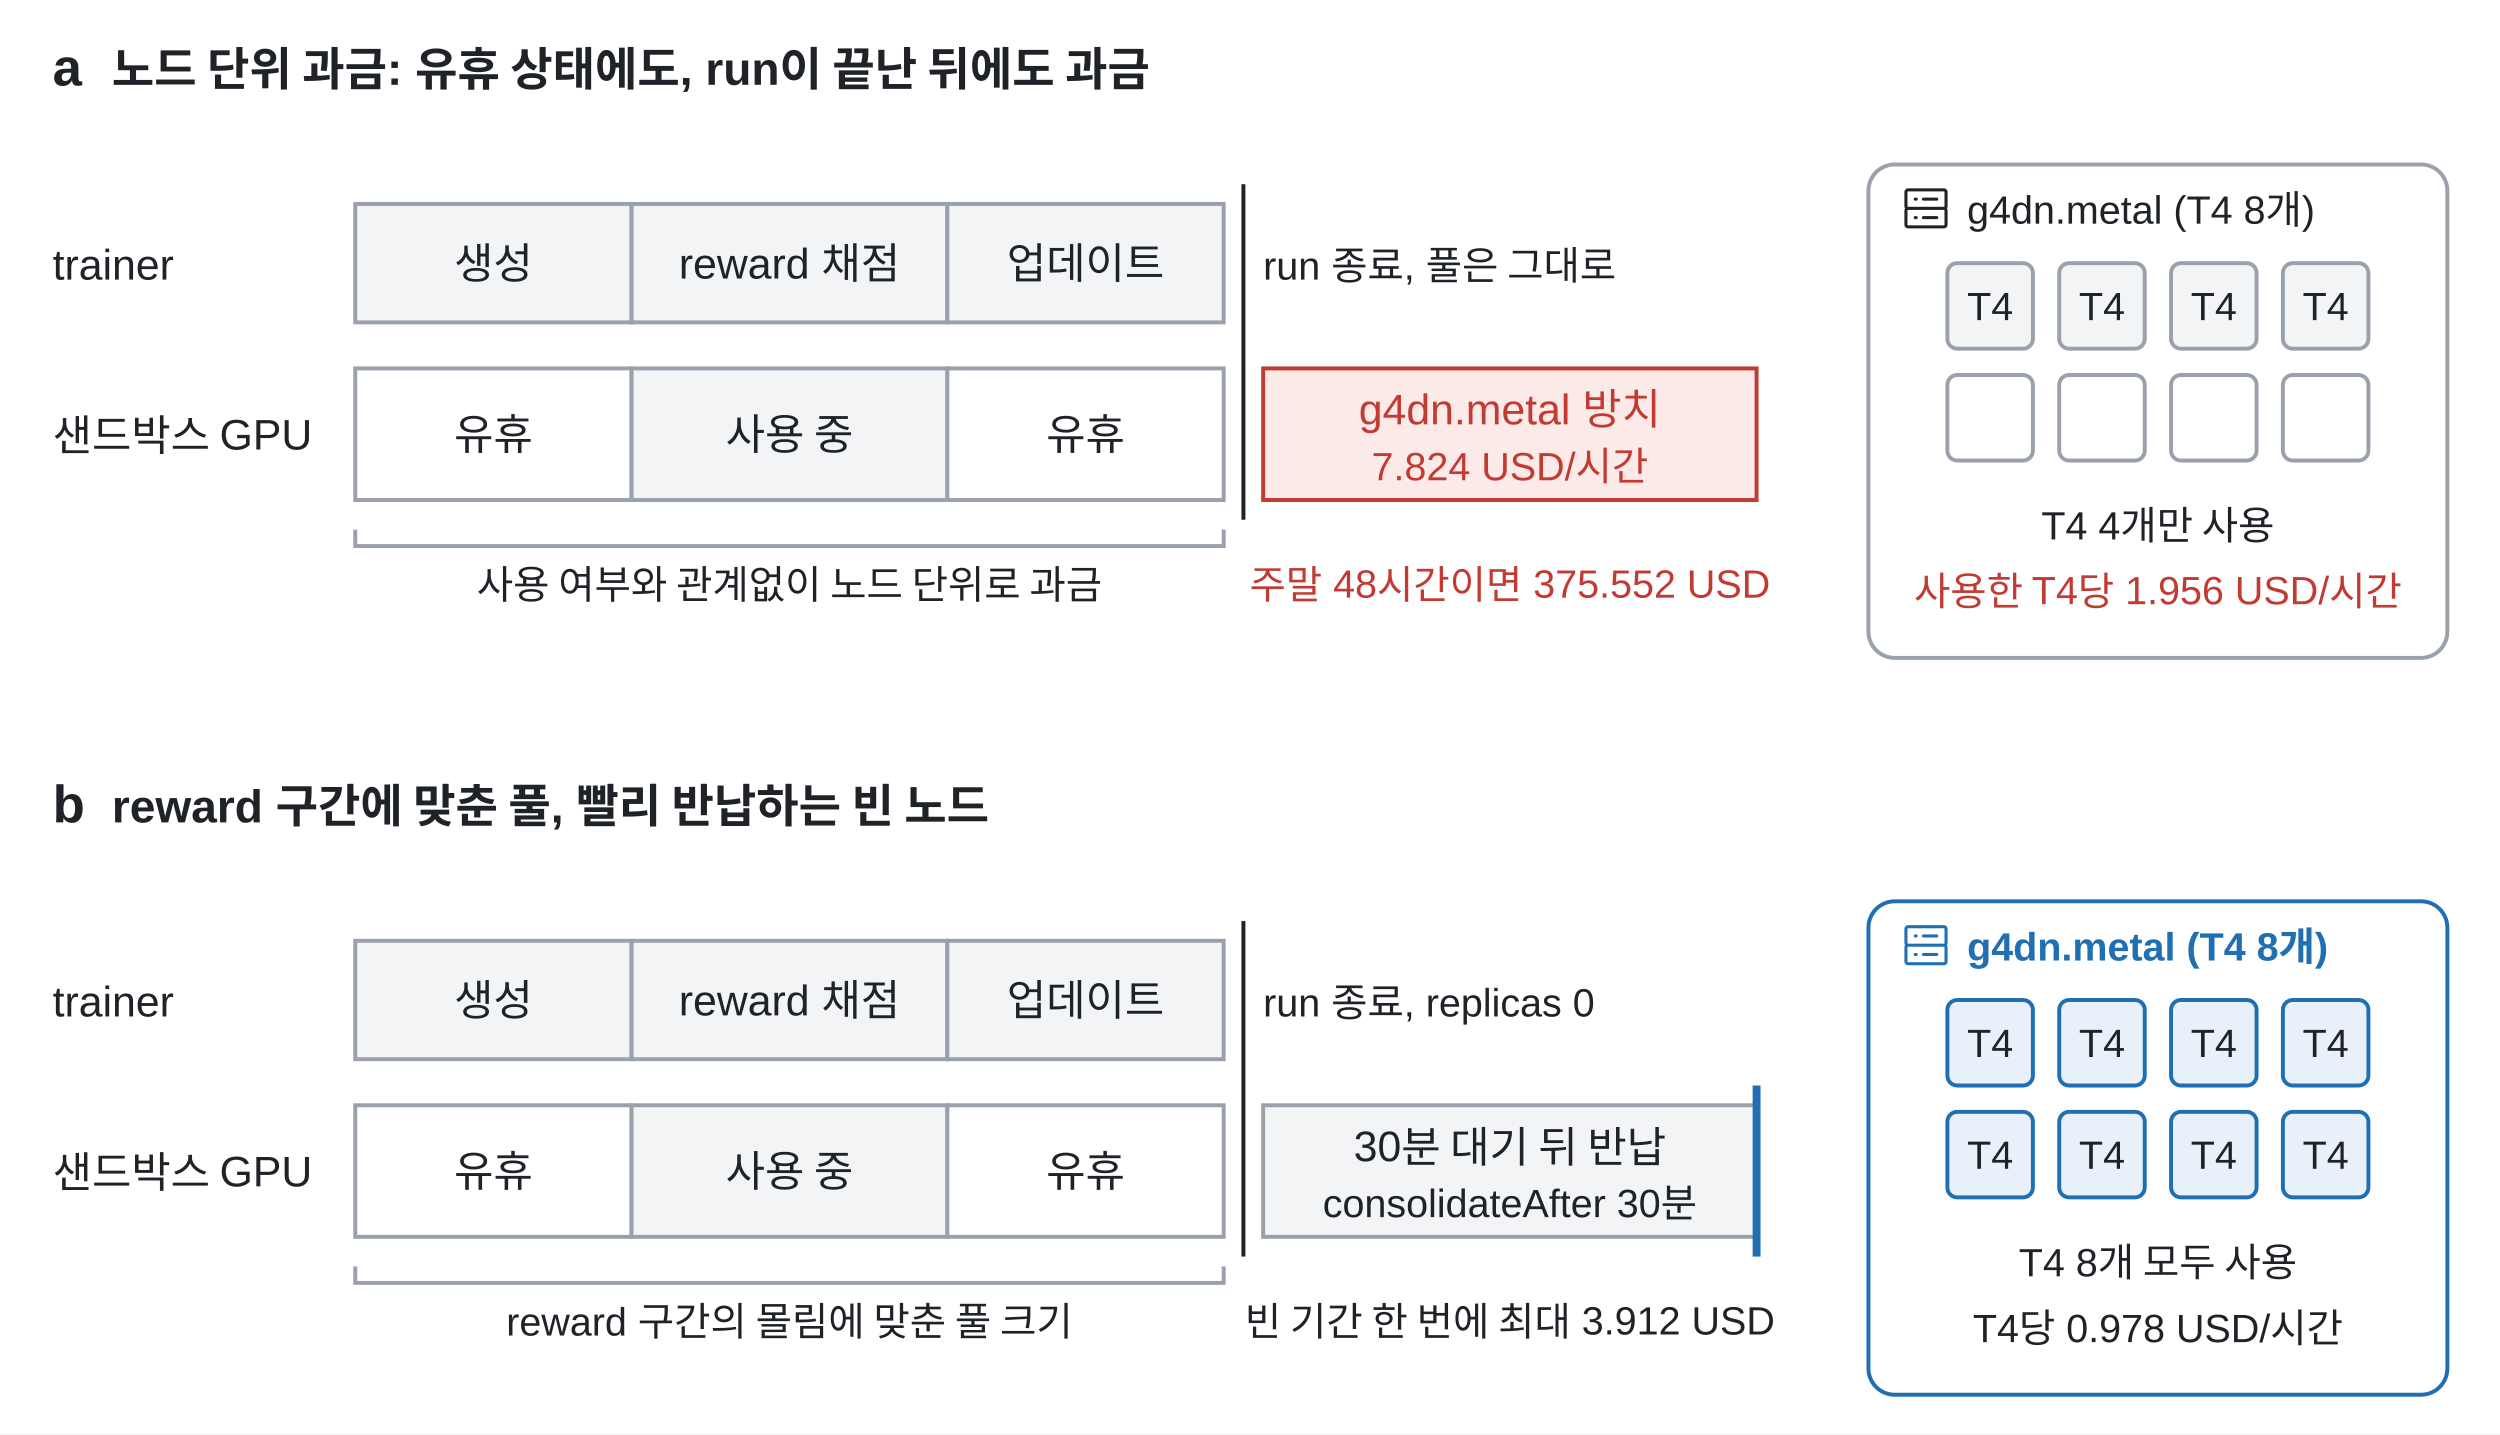
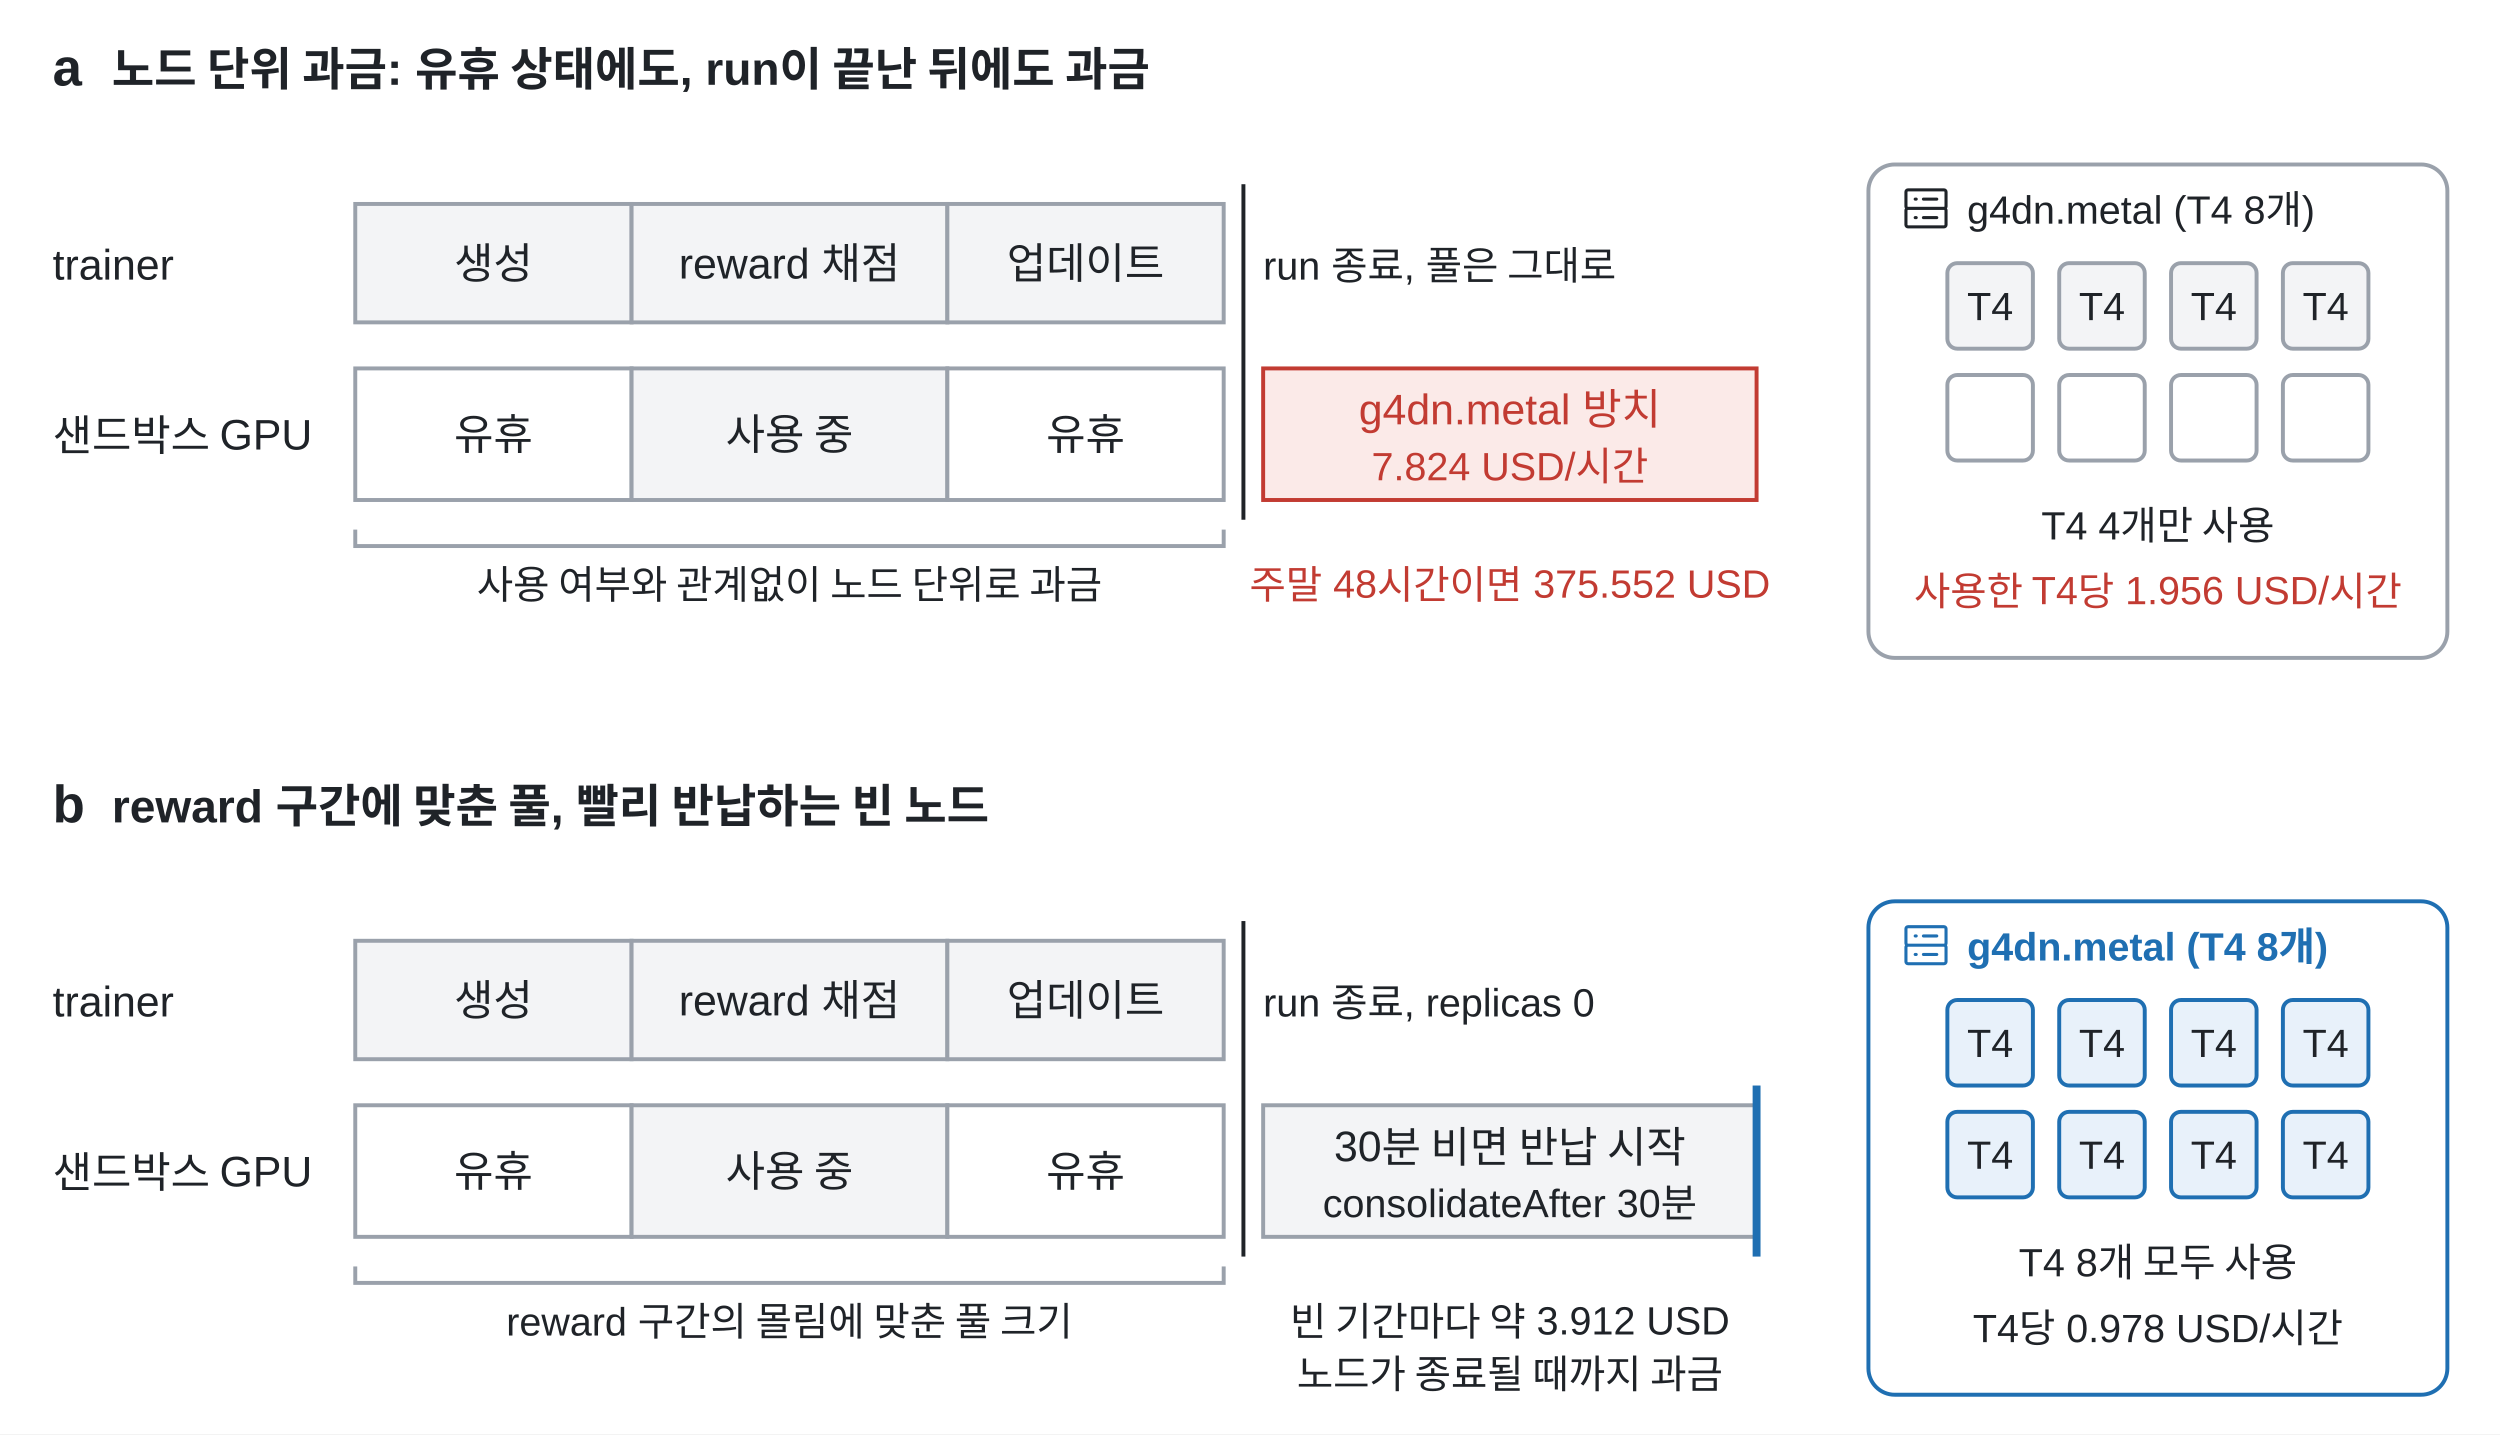
<svg xmlns="http://www.w3.org/2000/svg" width="760px" height="436px" viewBox="0 0 760 436" font-family="Pretendard, 'Apple SD Gothic Neo', 'Noto Sans KR', 'Malgun Gothic', Arial, sans-serif">
  <defs>
    <marker id="head-ink" viewBox="0 0 10 10" refX="9" refY="5" markerWidth="7" markerHeight="7" orient="auto-start-reverse">
      <path d="M0,0 L10,5 L0,10 z" fill="#1F2328" />
    </marker>
    <marker id="head-red" viewBox="0 0 10 10" refX="9" refY="5" markerWidth="7" markerHeight="7" orient="auto-start-reverse">
      <path d="M0,0 L10,5 L0,10 z" fill="#C23B32" />
    </marker>
    <marker id="head-accent" viewBox="0 0 10 10" refX="9" refY="5" markerWidth="7" markerHeight="7" orient="auto-start-reverse">
      <path d="M0,0 L10,5 L0,10 z" fill="#1F6FB2" />
    </marker>
    <marker id="head-muted" viewBox="0 0 10 10" refX="9" refY="5" markerWidth="7" markerHeight="7" orient="auto-start-reverse">
      <path d="M0,0 L10,5 L0,10 z" fill="#9AA1AB" />
    </marker>
  </defs>
  <rect width="100%" height="100%" fill="#FFFFFF" />
  <text x="16" y="26" font-size="16" font-weight="600" fill="#1F2328" text-anchor="start">a</text>
  <text x="34" y="26" font-size="14" font-weight="600" fill="#1F2328" text-anchor="start">노드 단위 과금: 유휴 상태에도, run이 끝난 뒤에도 과금</text>
  <text x="16" y="85" font-size="13" fill="#1F2328" text-anchor="start">trainer</text>
  <text x="16" y="137" font-size="13" fill="#1F2328" text-anchor="start">샌드박스 GPU</text>
  <g id="n:phase0-a">
    <rect x="108" y="62" width="84" height="36" rx="0" fill="#F3F4F6" stroke="#9AA1AB" stroke-width="1.2" />
  </g>
  <text x="150.0" y="84.68" font-size="13" fill="#1F2328" text-anchor="middle">생성</text>
  <g id="n:gpu0-a">
    <rect x="108" y="112" width="84" height="40" rx="0" fill="#FFFFFF" stroke="#9AA1AB" stroke-width="1.2" />
  </g>
  <text x="150.0" y="136.68" font-size="13" fill="#1F2328" text-anchor="middle">유휴</text>
  <g id="n:phase1-a">
    <rect x="192" y="62" width="96" height="36" rx="0" fill="#F3F4F6" stroke="#9AA1AB" stroke-width="1.2" />
  </g>
  <text x="240.0" y="84.68" font-size="13" fill="#1F2328" text-anchor="middle">reward 채점</text>
  <g id="n:gpu1-a">
    <rect x="192" y="112" width="96" height="40" rx="0" fill="#F3F4F6" stroke="#9AA1AB" stroke-width="1.2" />
  </g>
  <text x="240.0" y="136.68" font-size="13" fill="#1F2328" text-anchor="middle">사용 중</text>
  <g id="n:phase2-a">
    <rect x="288" y="62" width="84" height="36" rx="0" fill="#F3F4F6" stroke="#9AA1AB" stroke-width="1.2" />
  </g>
  <text x="330.0" y="84.68" font-size="13" fill="#1F2328" text-anchor="middle">업데이트</text>
  <g id="n:gpu2-a">
    <rect x="288" y="112" width="84" height="40" rx="0" fill="#FFFFFF" stroke="#9AA1AB" stroke-width="1.2" />
  </g>
  <text x="330.0" y="136.68" font-size="13" fill="#1F2328" text-anchor="middle">유휴</text>
  <path d="M378,56 L378,158" fill="none" stroke="#1F2328" stroke-width="1.2" />
  <text x="384" y="85" font-size="12" fill="#1F2328" text-anchor="start">run 종료, 풀은 그대로</text>
  <path d="M108,161 L108,166 L372,166 L372,161" fill="none" stroke="#9AA1AB" stroke-width="1.2" />
  <text x="240.0" y="182" font-size="12" fill="#1F2328" text-anchor="middle">사용 여부와 관계없이 노드 단위로 과금</text>
  <g id="n:left-on">
    <rect x="384" y="112" width="150" height="40" rx="0" fill="#FBEAE8" stroke="#C23B32" stroke-width="1.2" />
  </g>
  <text x="459.0" y="129.0" font-size="13" fill="#C23B32" text-anchor="middle">g4dn.metal 방치</text>
  <text x="459.0" y="146.0" font-size="12" fill="#C23B32" text-anchor="middle">7.824 USD/시간</text>
  <text x="459.0" y="182" font-size="12" fill="#C23B32" text-anchor="middle">주말 48시간이면 375.552 USD</text>
  <rect x="568" y="50" width="176" height="150" rx="8" fill="none" stroke="#9AA1AB" stroke-width="1.2" />
  <g transform="translate(578,56) scale(0.625)" fill="#1F2328">
    <path d="M10.75 6.5a.75.75 0 0 0 0 1.5h6.5a.75.75 0 0 0 0-1.5zM6 7.25a.75.75 0 0 1 .75-.75h.5a.75.75 0 0 1 0 1.5h-.5A.75.75 0 0 1 6 7.25m4 9a.75.75 0 0 1 .75-.75h6.5a.75.75 0 0 1 0 1.5h-6.5a.75.75 0 0 1-.75-.75m-3.25-.75a.75.75 0 0 0 0 1.5h.5a.75.75 0 0 0 0-1.5z" />
    <path d="M3.25 2h17.5c.966 0 1.75.784 1.75 1.75v7c0 .372-.116.716-.314 1 .198.284.314.628.314 1v7a1.75 1.75 0 0 1-1.75 1.75H3.25a1.75 1.75 0 0 1-1.75-1.75v-7c0-.358.109-.707.314-1a1.74 1.74 0 0 1-.314-1v-7C1.5 2.784 2.284 2 3.25 2m0 10.5a.25.25 0 0 0-.25.25v7c0 .138.112.25.25.25h17.5a.25.25 0 0 0 .25-.25v-7a.25.25 0 0 0-.25-.25Zm0-1.5h17.5a.25.25 0 0 0 .25-.25v-7a.25.25 0 0 0-.25-.25H3.25a.25.25 0 0 0-.25.25v7c0 .138.112.25.25.25" />
  </g>
  <text x="598" y="68" font-size="12" fill="#1F2328" text-anchor="start">g4dn.metal (T4 8개)</text>
  <rect x="592.0" y="80" width="26" height="26" rx="3" fill="#F3F4F6" stroke="#9AA1AB" stroke-width="1.2" />
  <text x="605.0" y="97.32" font-size="12" fill="#1F2328" text-anchor="middle">T4</text>
  <rect x="626.0" y="80" width="26" height="26" rx="3" fill="#F3F4F6" stroke="#9AA1AB" stroke-width="1.2" />
  <text x="639.0" y="97.32" font-size="12" fill="#1F2328" text-anchor="middle">T4</text>
  <rect x="660.0" y="80" width="26" height="26" rx="3" fill="#F3F4F6" stroke="#9AA1AB" stroke-width="1.2" />
  <text x="673.0" y="97.32" font-size="12" fill="#1F2328" text-anchor="middle">T4</text>
  <rect x="694.0" y="80" width="26" height="26" rx="3" fill="#F3F4F6" stroke="#9AA1AB" stroke-width="1.2" />
  <text x="707.0" y="97.32" font-size="12" fill="#1F2328" text-anchor="middle">T4</text>
  <rect x="592.0" y="114" width="26" height="26" rx="3" fill="#FFFFFF" stroke="#9AA1AB" stroke-width="1.2" />
  <rect x="626.0" y="114" width="26" height="26" rx="3" fill="#FFFFFF" stroke="#9AA1AB" stroke-width="1.2" />
  <rect x="660.0" y="114" width="26" height="26" rx="3" fill="#FFFFFF" stroke="#9AA1AB" stroke-width="1.2" />
  <rect x="694.0" y="114" width="26" height="26" rx="3" fill="#FFFFFF" stroke="#9AA1AB" stroke-width="1.2" />
  <text x="656.0" y="164" font-size="12" fill="#1F2328" text-anchor="middle">T4 4개만 사용</text>
  <text x="656.0" y="184" font-size="12" fill="#C23B32" text-anchor="middle">사용한 T4당 1.956 USD/시간</text>
  <text x="16" y="250" font-size="16" font-weight="600" fill="#1F2328" text-anchor="start">b</text>
  <text x="34" y="250" font-size="14" font-weight="600" fill="#1F2328" text-anchor="start">reward 구간에 맞춘 풀, 빨리 반납하는 빈 노드</text>
  <text x="16" y="309" font-size="13" fill="#1F2328" text-anchor="start">trainer</text>
  <text x="16" y="361" font-size="13" fill="#1F2328" text-anchor="start">샌드박스 GPU</text>
  <g id="n:phase0-b">
    <rect x="108" y="286" width="84" height="36" rx="0" fill="#F3F4F6" stroke="#9AA1AB" stroke-width="1.2" />
  </g>
  <text x="150.0" y="308.68" font-size="13" fill="#1F2328" text-anchor="middle">생성</text>
  <g id="n:gpu0-b">
    <rect x="108" y="336" width="84" height="40" rx="0" fill="#FFFFFF" stroke="#9AA1AB" stroke-width="1.2" />
  </g>
  <text x="150.0" y="360.68" font-size="13" fill="#1F2328" text-anchor="middle">유휴</text>
  <g id="n:phase1-b">
    <rect x="192" y="286" width="96" height="36" rx="0" fill="#F3F4F6" stroke="#9AA1AB" stroke-width="1.2" />
  </g>
  <text x="240.0" y="308.68" font-size="13" fill="#1F2328" text-anchor="middle">reward 채점</text>
  <g id="n:gpu1-b">
    <rect x="192" y="336" width="96" height="40" rx="0" fill="#F3F4F6" stroke="#9AA1AB" stroke-width="1.2" />
  </g>
  <text x="240.0" y="360.68" font-size="13" fill="#1F2328" text-anchor="middle">사용 중</text>
  <g id="n:phase2-b">
    <rect x="288" y="286" width="84" height="36" rx="0" fill="#F3F4F6" stroke="#9AA1AB" stroke-width="1.2" />
  </g>
  <text x="330.0" y="308.68" font-size="13" fill="#1F2328" text-anchor="middle">업데이트</text>
  <g id="n:gpu2-b">
    <rect x="288" y="336" width="84" height="40" rx="0" fill="#FFFFFF" stroke="#9AA1AB" stroke-width="1.2" />
  </g>
  <text x="330.0" y="360.68" font-size="13" fill="#1F2328" text-anchor="middle">유휴</text>
  <path d="M378,280 L378,382" fill="none" stroke="#1F2328" stroke-width="1.2" />
  <text x="384" y="309" font-size="12" fill="#1F2328" text-anchor="start">run 종료, replicas 0</text>
  <path d="M108,385 L108,390 L372,390 L372,385" fill="none" stroke="#9AA1AB" stroke-width="1.2" />
  <text x="240.0" y="406" font-size="12" fill="#1F2328" text-anchor="middle">reward 구간의 몰림에 맞춘 풀 크기</text>
  <g id="n:wait">
    <rect x="384" y="336" width="150" height="40" rx="0" fill="#F3F4F6" stroke="#9AA1AB" stroke-width="1.2" />
  </g>
-   <text x="459.0" y="353.0" font-size="13" fill="#1F2328" text-anchor="middle">30분 대기 뒤 반납</text>
+   <text x="459.0" y="353.0" font-size="13" fill="#1F2328" text-anchor="middle">30분 비면 반납 시작</text>
  <text x="459.0" y="370.0" font-size="12" fill="#1F2328" text-anchor="middle">consolidateAfter 30분</text>
  <path d="M534,330 L534,382" fill="none" stroke="#1F6FB2" stroke-width="2.4" />
-   <text x="459.0" y="406" font-size="12" fill="#1F2328" text-anchor="middle">빈 기간 한 번에 최대 3.912 USD</text>
+   <text x="459.0" y="406" font-size="12" fill="#1F2328" text-anchor="middle">빈 기간마다 약 3.912 USD</text>
+   <text x="459.0" y="422" font-size="12" fill="#1F2328" text-anchor="middle">노드가 종료될 때까지 과금</text>
  <rect x="568" y="274" width="176" height="150" rx="8" fill="none" stroke="#1F6FB2" stroke-width="1.2" />
  <g transform="translate(578,280) scale(0.625)" fill="#1F6FB2">
    <path d="M10.75 6.5a.75.75 0 0 0 0 1.5h6.5a.75.75 0 0 0 0-1.5zM6 7.25a.75.75 0 0 1 .75-.75h.5a.75.75 0 0 1 0 1.5h-.5A.75.75 0 0 1 6 7.25m4 9a.75.75 0 0 1 .75-.75h6.5a.75.75 0 0 1 0 1.5h-6.5a.75.75 0 0 1-.75-.75m-3.25-.75a.75.75 0 0 0 0 1.5h.5a.75.75 0 0 0 0-1.5z" />
    <path d="M3.25 2h17.5c.966 0 1.75.784 1.75 1.75v7c0 .372-.116.716-.314 1 .198.284.314.628.314 1v7a1.75 1.75 0 0 1-1.75 1.75H3.25a1.75 1.75 0 0 1-1.75-1.75v-7c0-.358.109-.707.314-1a1.74 1.74 0 0 1-.314-1v-7C1.5 2.784 2.284 2 3.25 2m0 10.5a.25.25 0 0 0-.25.25v7c0 .138.112.25.25.25h17.5a.25.25 0 0 0 .25-.25v-7a.25.25 0 0 0-.25-.25Zm0-1.5h17.5a.25.25 0 0 0 .25-.25v-7a.25.25 0 0 0-.25-.25H3.25a.25.25 0 0 0-.25.25v7c0 .138.112.25.25.25" />
  </g>
  <text x="598" y="292" font-size="12" font-weight="600" fill="#1F6FB2" text-anchor="start">g4dn.metal (T4 8개)</text>
  <rect x="592.0" y="304" width="26" height="26" rx="3" fill="#E8F1FA" stroke="#1F6FB2" stroke-width="1.2" />
  <text x="605.0" y="321.32" font-size="12" fill="#1F2328" text-anchor="middle">T4</text>
  <rect x="626.0" y="304" width="26" height="26" rx="3" fill="#E8F1FA" stroke="#1F6FB2" stroke-width="1.2" />
  <text x="639.0" y="321.32" font-size="12" fill="#1F2328" text-anchor="middle">T4</text>
  <rect x="660.0" y="304" width="26" height="26" rx="3" fill="#E8F1FA" stroke="#1F6FB2" stroke-width="1.2" />
  <text x="673.0" y="321.32" font-size="12" fill="#1F2328" text-anchor="middle">T4</text>
  <rect x="694.0" y="304" width="26" height="26" rx="3" fill="#E8F1FA" stroke="#1F6FB2" stroke-width="1.2" />
  <text x="707.0" y="321.32" font-size="12" fill="#1F2328" text-anchor="middle">T4</text>
  <rect x="592.0" y="338" width="26" height="26" rx="3" fill="#E8F1FA" stroke="#1F6FB2" stroke-width="1.2" />
  <text x="605.0" y="355.32" font-size="12" fill="#1F2328" text-anchor="middle">T4</text>
  <rect x="626.0" y="338" width="26" height="26" rx="3" fill="#E8F1FA" stroke="#1F6FB2" stroke-width="1.2" />
  <text x="639.0" y="355.32" font-size="12" fill="#1F2328" text-anchor="middle">T4</text>
  <rect x="660.0" y="338" width="26" height="26" rx="3" fill="#E8F1FA" stroke="#1F6FB2" stroke-width="1.2" />
  <text x="673.0" y="355.32" font-size="12" fill="#1F2328" text-anchor="middle">T4</text>
  <rect x="694.0" y="338" width="26" height="26" rx="3" fill="#E8F1FA" stroke="#1F6FB2" stroke-width="1.2" />
  <text x="707.0" y="355.32" font-size="12" fill="#1F2328" text-anchor="middle">T4</text>
  <text x="656.0" y="388" font-size="12" fill="#1F2328" text-anchor="middle">T4 8개 모두 사용</text>
  <text x="656.0" y="408" font-size="12" fill="#1F2328" text-anchor="middle">T4당 0.978 USD/시간</text>
</svg>
